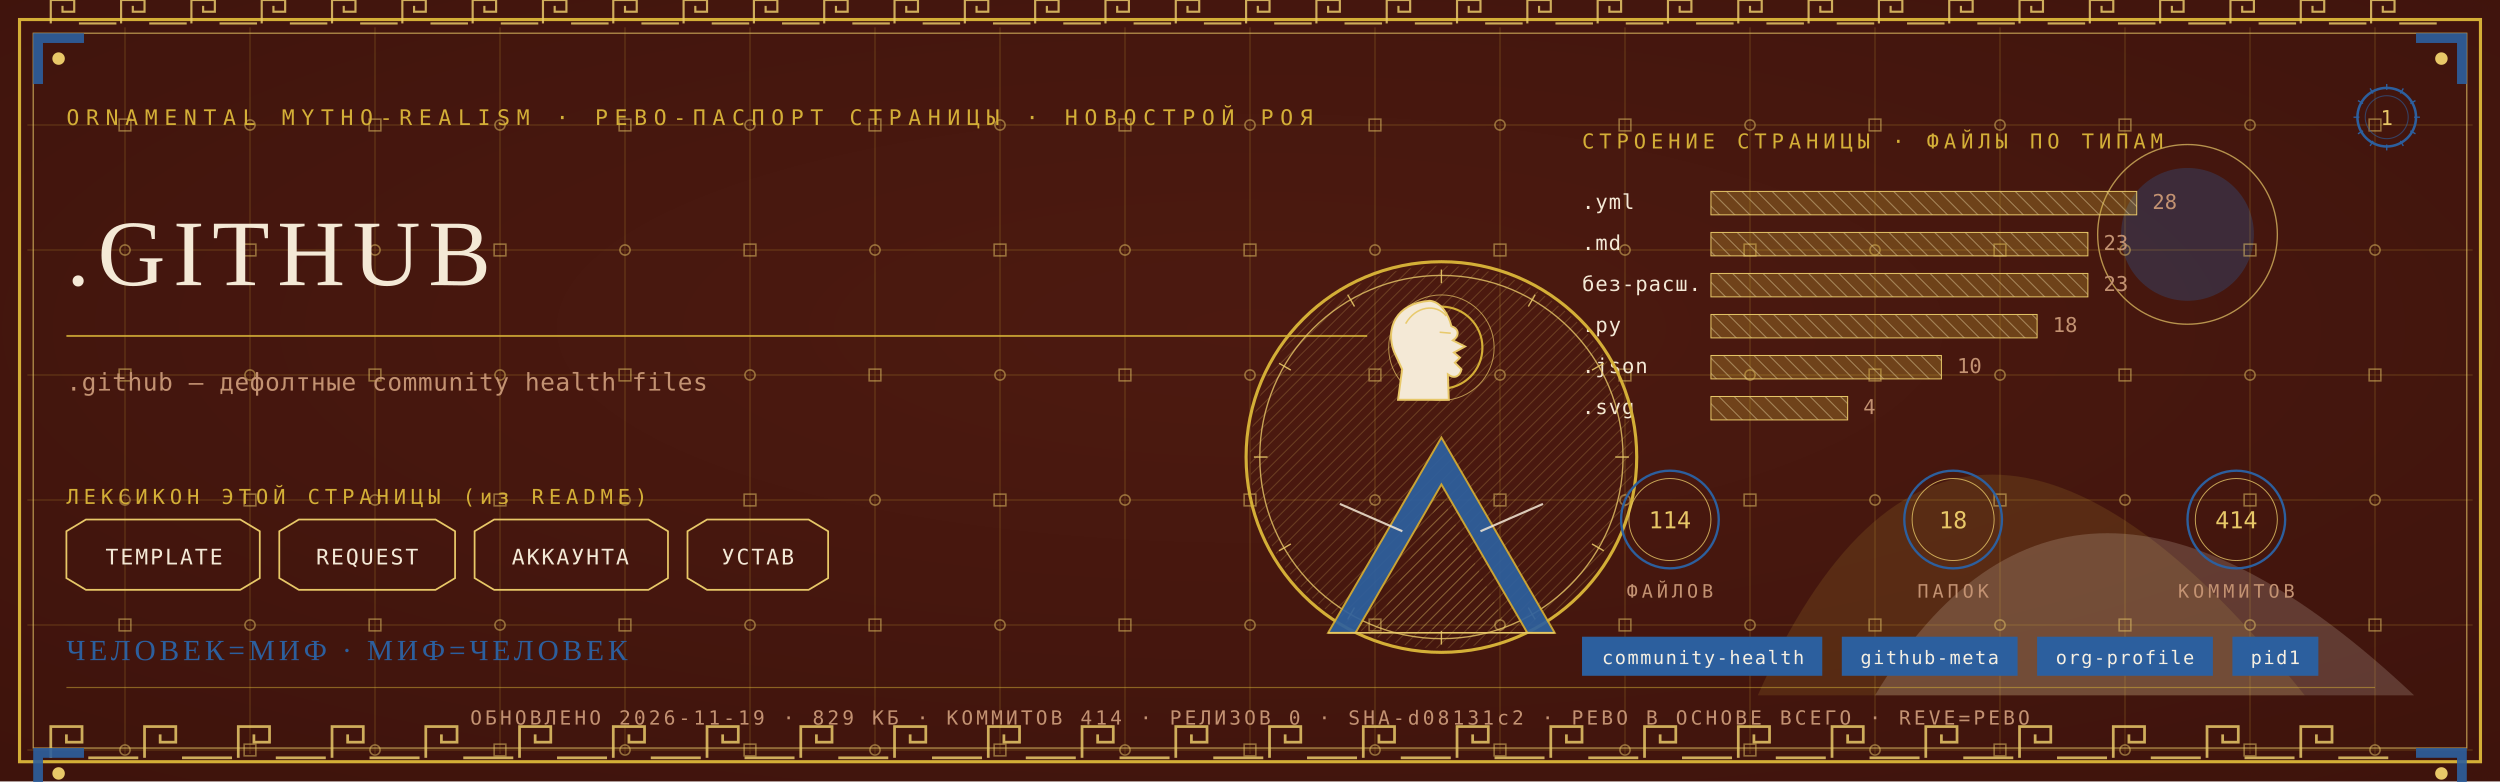
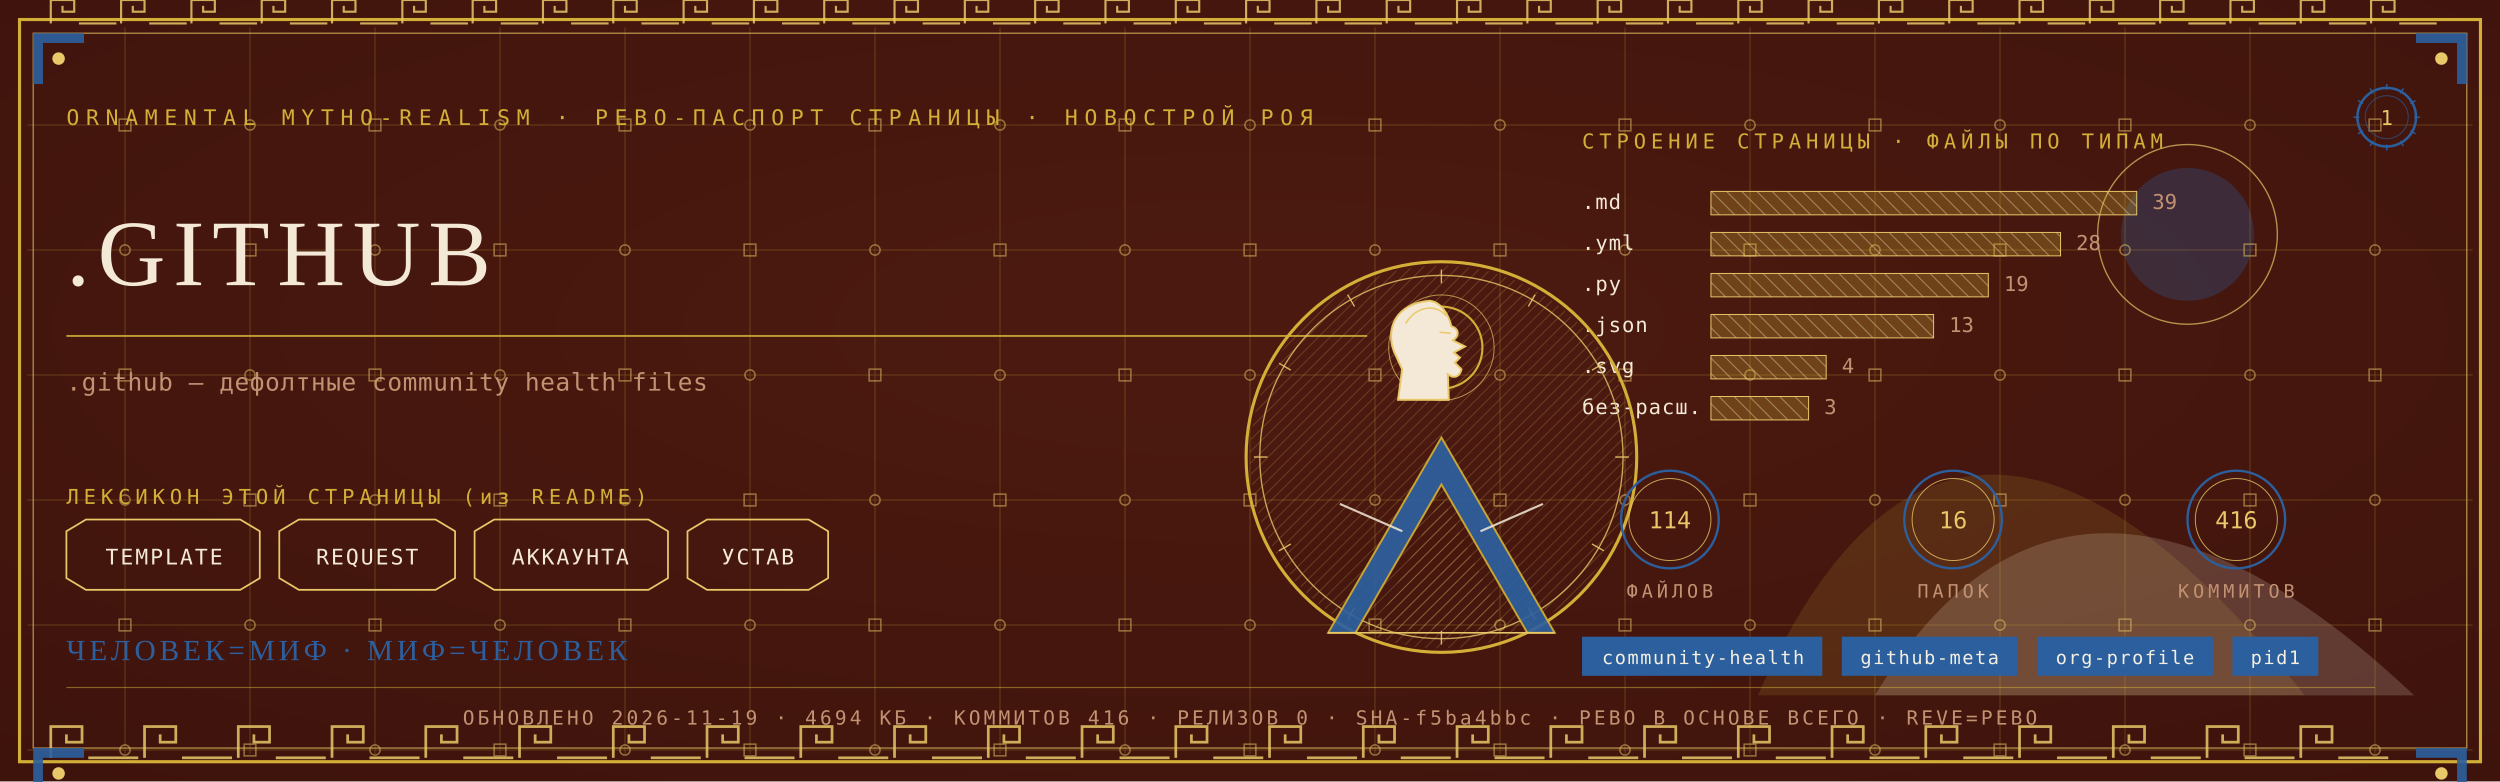
<svg xmlns="http://www.w3.org/2000/svg" viewBox="0 0 1280 400" width="1280" height="400">
  <defs>
    <radialGradient id="rp1" cx="0.5" cy="0.42" r="1.1">
      <stop offset="0" stop-color="#4E1A10" />
      <stop offset="1" stop-color="#38100A" />
    </radialGradient>
    <pattern id="hatchm" width="4.2" height="4.2" patternUnits="userSpaceOnUse" patternTransform="rotate(45)">
      <rect width="4.2" height="4.2" fill="none" />
      <line x1="0" y1="0" x2="0" y2="4.2" stroke="#E8C868" stroke-width="0.5" />
    </pattern>
    <pattern id="hatchv" width="5.5" height="5.5" patternUnits="userSpaceOnUse" patternTransform="rotate(-45)">
      <rect width="5.5" height="5.5" fill="none" />
      <line x1="0" y1="0" x2="0" y2="5.5" stroke="#F4E9D6" stroke-width="0.5" />
    </pattern>
  </defs>
  <rect width="1280" height="400" fill="#38100A" />
  <rect width="1280" height="400" fill="url(#rp1)" opacity="0.94" />
  <path d="M 900 356 Q 1000 130 1180 356 Z" fill="#D4AF37" opacity="0.14" />
  <path d="M 960 356 Q 1060 190 1236 356 Z" fill="#F4E9D6" opacity="0.18" />
  <circle cx="1120" cy="120" r="34" fill="#2C5F9E" opacity="0.30" />
  <circle cx="1120" cy="120" r="46" fill="none" stroke="#E8C868" stroke-width="0.7" opacity="0.7" />
  <g stroke="#D4AF37" stroke-width="0.45" opacity="0.30">
    <line x1="64" y1="14" x2="64" y2="386" />
    <line x1="128" y1="14" x2="128" y2="386" />
    <line x1="192" y1="14" x2="192" y2="386" />
    <line x1="256" y1="14" x2="256" y2="386" />
    <line x1="320" y1="14" x2="320" y2="386" />
    <line x1="384" y1="14" x2="384" y2="386" />
    <line x1="448" y1="14" x2="448" y2="386" />
    <line x1="512" y1="14" x2="512" y2="386" />
    <line x1="576" y1="14" x2="576" y2="386" />
    <line x1="640" y1="14" x2="640" y2="386" />
    <line x1="704" y1="14" x2="704" y2="386" />
    <line x1="768" y1="14" x2="768" y2="386" />
    <line x1="832" y1="14" x2="832" y2="386" />
    <line x1="896" y1="14" x2="896" y2="386" />
    <line x1="960" y1="14" x2="960" y2="386" />
    <line x1="1024" y1="14" x2="1024" y2="386" />
    <line x1="1088" y1="14" x2="1088" y2="386" />
    <line x1="1152" y1="14" x2="1152" y2="386" />
    <line x1="1216" y1="14" x2="1216" y2="386" />
    <line x1="14" y1="64" x2="1266" y2="64" />
    <line x1="14" y1="128" x2="1266" y2="128" />
    <line x1="14" y1="192" x2="1266" y2="192" />
    <line x1="14" y1="256" x2="1266" y2="256" />
    <line x1="14" y1="320" x2="1266" y2="320" />
    <line x1="14" y1="384" x2="1266" y2="384" />
  </g>
  <g fill="none" stroke="#E8C868" stroke-width="0.8" opacity="0.5">
    <rect x="61" y="61" width="6" height="6" />
    <circle cx="64" cy="128" r="2.6" />
    <rect x="61" y="189" width="6" height="6" />
    <circle cx="64" cy="256" r="2.6" />
    <rect x="61" y="317" width="6" height="6" />
    <circle cx="64" cy="384" r="2.6" />
    <circle cx="128" cy="64" r="2.6" />
    <rect x="125" y="125" width="6" height="6" />
    <circle cx="128" cy="192" r="2.6" />
    <rect x="125" y="253" width="6" height="6" />
    <circle cx="128" cy="320" r="2.6" />
    <rect x="125" y="381" width="6" height="6" />
    <rect x="189" y="61" width="6" height="6" />
    <circle cx="192" cy="128" r="2.6" />
    <rect x="189" y="189" width="6" height="6" />
    <circle cx="192" cy="256" r="2.6" />
    <rect x="189" y="317" width="6" height="6" />
    <circle cx="192" cy="384" r="2.6" />
    <circle cx="256" cy="64" r="2.6" />
    <rect x="253" y="125" width="6" height="6" />
    <circle cx="256" cy="192" r="2.6" />
    <rect x="253" y="253" width="6" height="6" />
    <circle cx="256" cy="320" r="2.6" />
    <rect x="253" y="381" width="6" height="6" />
    <rect x="317" y="61" width="6" height="6" />
    <circle cx="320" cy="128" r="2.6" />
    <rect x="317" y="189" width="6" height="6" />
    <circle cx="320" cy="256" r="2.6" />
    <rect x="317" y="317" width="6" height="6" />
    <circle cx="320" cy="384" r="2.6" />
    <circle cx="384" cy="64" r="2.6" />
    <rect x="381" y="125" width="6" height="6" />
    <circle cx="384" cy="192" r="2.6" />
    <rect x="381" y="253" width="6" height="6" />
    <circle cx="384" cy="320" r="2.6" />
    <rect x="381" y="381" width="6" height="6" />
    <rect x="445" y="61" width="6" height="6" />
    <circle cx="448" cy="128" r="2.6" />
    <rect x="445" y="189" width="6" height="6" />
    <circle cx="448" cy="256" r="2.6" />
    <rect x="445" y="317" width="6" height="6" />
    <circle cx="448" cy="384" r="2.6" />
    <circle cx="512" cy="64" r="2.6" />
    <rect x="509" y="125" width="6" height="6" />
    <circle cx="512" cy="192" r="2.6" />
    <rect x="509" y="253" width="6" height="6" />
    <circle cx="512" cy="320" r="2.6" />
    <rect x="509" y="381" width="6" height="6" />
    <rect x="573" y="61" width="6" height="6" />
    <circle cx="576" cy="128" r="2.6" />
    <rect x="573" y="189" width="6" height="6" />
    <circle cx="576" cy="256" r="2.6" />
    <rect x="573" y="317" width="6" height="6" />
    <circle cx="576" cy="384" r="2.6" />
    <circle cx="640" cy="64" r="2.6" />
    <rect x="637" y="125" width="6" height="6" />
    <circle cx="640" cy="192" r="2.6" />
    <rect x="637" y="253" width="6" height="6" />
    <circle cx="640" cy="320" r="2.6" />
    <rect x="637" y="381" width="6" height="6" />
    <rect x="701" y="61" width="6" height="6" />
    <circle cx="704" cy="128" r="2.6" />
    <rect x="701" y="189" width="6" height="6" />
    <circle cx="704" cy="256" r="2.6" />
    <rect x="701" y="317" width="6" height="6" />
    <circle cx="704" cy="384" r="2.6" />
    <circle cx="768" cy="64" r="2.6" />
    <rect x="765" y="125" width="6" height="6" />
    <circle cx="768" cy="192" r="2.6" />
    <rect x="765" y="253" width="6" height="6" />
    <circle cx="768" cy="320" r="2.6" />
    <rect x="765" y="381" width="6" height="6" />
    <rect x="829" y="61" width="6" height="6" />
    <circle cx="832" cy="128" r="2.6" />
    <rect x="829" y="189" width="6" height="6" />
    <circle cx="832" cy="256" r="2.6" />
    <rect x="829" y="317" width="6" height="6" />
    <circle cx="832" cy="384" r="2.6" />
    <circle cx="896" cy="64" r="2.6" />
    <rect x="893" y="125" width="6" height="6" />
    <circle cx="896" cy="192" r="2.6" />
    <rect x="893" y="253" width="6" height="6" />
    <circle cx="896" cy="320" r="2.6" />
    <rect x="893" y="381" width="6" height="6" />
    <rect x="957" y="61" width="6" height="6" />
    <circle cx="960" cy="128" r="2.6" />
    <rect x="957" y="189" width="6" height="6" />
    <circle cx="960" cy="256" r="2.6" />
    <rect x="957" y="317" width="6" height="6" />
    <circle cx="960" cy="384" r="2.6" />
    <circle cx="1024" cy="64" r="2.6" />
    <rect x="1021" y="125" width="6" height="6" />
    <circle cx="1024" cy="192" r="2.6" />
    <rect x="1021" y="253" width="6" height="6" />
    <circle cx="1024" cy="320" r="2.6" />
    <rect x="1021" y="381" width="6" height="6" />
    <rect x="1085" y="61" width="6" height="6" />
    <circle cx="1088" cy="128" r="2.6" />
    <rect x="1085" y="189" width="6" height="6" />
    <circle cx="1088" cy="256" r="2.6" />
    <rect x="1085" y="317" width="6" height="6" />
    <circle cx="1088" cy="384" r="2.6" />
    <circle cx="1152" cy="64" r="2.6" />
    <rect x="1149" y="125" width="6" height="6" />
    <circle cx="1152" cy="192" r="2.6" />
    <rect x="1149" y="253" width="6" height="6" />
    <circle cx="1152" cy="320" r="2.6" />
    <rect x="1149" y="381" width="6" height="6" />
    <rect x="1213" y="61" width="6" height="6" />
    <circle cx="1216" cy="128" r="2.6" />
    <rect x="1213" y="189" width="6" height="6" />
    <circle cx="1216" cy="256" r="2.6" />
    <rect x="1213" y="317" width="6" height="6" />
    <circle cx="1216" cy="384" r="2.6" />
  </g>
  <rect x="10" y="10" width="1260" height="380" fill="none" stroke="#D4AF37" stroke-width="1.6" />
  <rect x="17" y="17" width="1246" height="366" fill="none" stroke="#E8C868" stroke-width="0.6" opacity="0.75" />
  <g fill="none" stroke="#E8C868" stroke-width="1.4" opacity="0.85">
    <path d="M 26 388 L 26 372 L 42 372 L 42 380.0 L 34.0 380.0 L 34.0 376.0" />
    <line x1="45.2" y1="388" x2="70.8" y2="388" />
    <path d="M 74 388 L 74 372 L 90 372 L 90 380.0 L 82.0 380.0 L 82.0 376.0" />
    <line x1="93.2" y1="388" x2="118.8" y2="388" />
    <path d="M 122 388 L 122 372 L 138 372 L 138 380.0 L 130.0 380.0 L 130.0 376.0" />
    <line x1="141.2" y1="388" x2="166.8" y2="388" />
    <path d="M 170 388 L 170 372 L 186 372 L 186 380.0 L 178.0 380.0 L 178.0 376.0" />
    <line x1="189.2" y1="388" x2="214.8" y2="388" />
    <path d="M 218 388 L 218 372 L 234 372 L 234 380.0 L 226.0 380.0 L 226.0 376.0" />
    <line x1="237.2" y1="388" x2="262.8" y2="388" />
    <path d="M 266 388 L 266 372 L 282 372 L 282 380.0 L 274.0 380.0 L 274.0 376.0" />
    <line x1="285.2" y1="388" x2="310.8" y2="388" />
    <path d="M 314 388 L 314 372 L 330 372 L 330 380.0 L 322.0 380.0 L 322.0 376.0" />
    <line x1="333.2" y1="388" x2="358.8" y2="388" />
    <path d="M 362 388 L 362 372 L 378 372 L 378 380.0 L 370.0 380.0 L 370.0 376.0" />
    <line x1="381.2" y1="388" x2="406.8" y2="388" />
    <path d="M 410 388 L 410 372 L 426 372 L 426 380.0 L 418.0 380.0 L 418.0 376.0" />
    <line x1="429.2" y1="388" x2="454.8" y2="388" />
    <path d="M 458 388 L 458 372 L 474 372 L 474 380.0 L 466.0 380.0 L 466.0 376.0" />
    <line x1="477.2" y1="388" x2="502.8" y2="388" />
    <path d="M 506 388 L 506 372 L 522 372 L 522 380.0 L 514.0 380.0 L 514.0 376.0" />
    <line x1="525.2" y1="388" x2="550.8" y2="388" />
    <path d="M 554 388 L 554 372 L 570 372 L 570 380.0 L 562.0 380.0 L 562.0 376.0" />
    <line x1="573.2" y1="388" x2="598.8" y2="388" />
    <path d="M 602 388 L 602 372 L 618 372 L 618 380.0 L 610.0 380.0 L 610.0 376.0" />
    <line x1="621.2" y1="388" x2="646.8" y2="388" />
    <path d="M 650 388 L 650 372 L 666 372 L 666 380.0 L 658.0 380.0 L 658.0 376.0" />
    <line x1="669.2" y1="388" x2="694.8" y2="388" />
    <path d="M 698 388 L 698 372 L 714 372 L 714 380.0 L 706.0 380.0 L 706.0 376.0" />
    <line x1="717.2" y1="388" x2="742.8" y2="388" />
    <path d="M 746 388 L 746 372 L 762 372 L 762 380.0 L 754.0 380.0 L 754.0 376.0" />
    <line x1="765.2" y1="388" x2="790.8" y2="388" />
    <path d="M 794 388 L 794 372 L 810 372 L 810 380.0 L 802.0 380.0 L 802.0 376.0" />
    <line x1="813.2" y1="388" x2="838.8" y2="388" />
    <path d="M 842 388 L 842 372 L 858 372 L 858 380.0 L 850.0 380.0 L 850.0 376.0" />
    <line x1="861.2" y1="388" x2="886.8" y2="388" />
    <path d="M 890 388 L 890 372 L 906 372 L 906 380.0 L 898.0 380.0 L 898.0 376.0" />
    <line x1="909.2" y1="388" x2="934.8" y2="388" />
    <path d="M 938 388 L 938 372 L 954 372 L 954 380.0 L 946.0 380.0 L 946.0 376.0" />
    <line x1="957.2" y1="388" x2="982.8" y2="388" />
    <path d="M 986 388 L 986 372 L 1002 372 L 1002 380.0 L 994.0 380.0 L 994.0 376.0" />
    <line x1="1005.2" y1="388" x2="1030.8" y2="388" />
    <path d="M 1034 388 L 1034 372 L 1050 372 L 1050 380.0 L 1042.0 380.0 L 1042.0 376.0" />
    <line x1="1053.2" y1="388" x2="1078.8" y2="388" />
    <path d="M 1082 388 L 1082 372 L 1098 372 L 1098 380.0 L 1090.0 380.0 L 1090.0 376.0" />
    <line x1="1101.2" y1="388" x2="1126.8" y2="388" />
    <path d="M 1130 388 L 1130 372 L 1146 372 L 1146 380.0 L 1138.0 380.0 L 1138.0 376.0" />
    <line x1="1149.2" y1="388" x2="1174.8" y2="388" />
    <path d="M 1178 388 L 1178 372 L 1194 372 L 1194 380.0 L 1186.0 380.0 L 1186.0 376.0" />
    <line x1="1197.2" y1="388" x2="1222.8" y2="388" />
  </g>
  <g fill="none" stroke="#E8C868" stroke-width="1.1" opacity="0.85">
    <path d="M 26 12 L 26 0 L 38 0 L 38 6.0 L 32.0 6.0 L 32.0 3.0" />
    <line x1="40.4" y1="12" x2="59.6" y2="12" />
    <path d="M 62 12 L 62 0 L 74 0 L 74 6.0 L 68.0 6.0 L 68.0 3.0" />
    <line x1="76.4" y1="12" x2="95.6" y2="12" />
    <path d="M 98 12 L 98 0 L 110 0 L 110 6.0 L 104.0 6.0 L 104.0 3.0" />
    <line x1="112.4" y1="12" x2="131.6" y2="12" />
    <path d="M 134 12 L 134 0 L 146 0 L 146 6.0 L 140.0 6.0 L 140.0 3.0" />
    <line x1="148.4" y1="12" x2="167.6" y2="12" />
    <path d="M 170 12 L 170 0 L 182 0 L 182 6.0 L 176.0 6.0 L 176.0 3.0" />
    <line x1="184.4" y1="12" x2="203.6" y2="12" />
    <path d="M 206 12 L 206 0 L 218 0 L 218 6.0 L 212.0 6.0 L 212.0 3.0" />
    <line x1="220.4" y1="12" x2="239.6" y2="12" />
    <path d="M 242 12 L 242 0 L 254 0 L 254 6.0 L 248.0 6.0 L 248.0 3.0" />
    <line x1="256.4" y1="12" x2="275.6" y2="12" />
    <path d="M 278 12 L 278 0 L 290 0 L 290 6.0 L 284.0 6.0 L 284.0 3.0" />
    <line x1="292.4" y1="12" x2="311.6" y2="12" />
    <path d="M 314 12 L 314 0 L 326 0 L 326 6.0 L 320.0 6.0 L 320.0 3.0" />
    <line x1="328.4" y1="12" x2="347.6" y2="12" />
    <path d="M 350 12 L 350 0 L 362 0 L 362 6.0 L 356.0 6.0 L 356.0 3.0" />
    <line x1="364.4" y1="12" x2="383.6" y2="12" />
    <path d="M 386 12 L 386 0 L 398 0 L 398 6.0 L 392.0 6.0 L 392.0 3.0" />
    <line x1="400.4" y1="12" x2="419.6" y2="12" />
    <path d="M 422 12 L 422 0 L 434 0 L 434 6.0 L 428.0 6.0 L 428.0 3.0" />
    <line x1="436.4" y1="12" x2="455.6" y2="12" />
    <path d="M 458 12 L 458 0 L 470 0 L 470 6.0 L 464.0 6.0 L 464.0 3.0" />
    <line x1="472.4" y1="12" x2="491.6" y2="12" />
    <path d="M 494 12 L 494 0 L 506 0 L 506 6.0 L 500.0 6.0 L 500.0 3.0" />
    <line x1="508.4" y1="12" x2="527.6" y2="12" />
    <path d="M 530 12 L 530 0 L 542 0 L 542 6.0 L 536.0 6.0 L 536.0 3.0" />
    <line x1="544.4" y1="12" x2="563.6" y2="12" />
    <path d="M 566 12 L 566 0 L 578 0 L 578 6.0 L 572.0 6.0 L 572.0 3.0" />
    <line x1="580.4" y1="12" x2="599.6" y2="12" />
    <path d="M 602 12 L 602 0 L 614 0 L 614 6.0 L 608.0 6.0 L 608.0 3.0" />
    <line x1="616.4" y1="12" x2="635.6" y2="12" />
    <path d="M 638 12 L 638 0 L 650 0 L 650 6.0 L 644.0 6.0 L 644.0 3.0" />
    <line x1="652.4" y1="12" x2="671.6" y2="12" />
    <path d="M 674 12 L 674 0 L 686 0 L 686 6.0 L 680.0 6.0 L 680.0 3.0" />
    <line x1="688.4" y1="12" x2="707.6" y2="12" />
    <path d="M 710 12 L 710 0 L 722 0 L 722 6.0 L 716.0 6.0 L 716.0 3.0" />
    <line x1="724.4" y1="12" x2="743.6" y2="12" />
    <path d="M 746 12 L 746 0 L 758 0 L 758 6.0 L 752.0 6.0 L 752.0 3.0" />
    <line x1="760.4" y1="12" x2="779.6" y2="12" />
    <path d="M 782 12 L 782 0 L 794 0 L 794 6.0 L 788.0 6.0 L 788.0 3.0" />
    <line x1="796.4" y1="12" x2="815.6" y2="12" />
    <path d="M 818 12 L 818 0 L 830 0 L 830 6.0 L 824.0 6.0 L 824.0 3.0" />
    <line x1="832.4" y1="12" x2="851.6" y2="12" />
    <path d="M 854 12 L 854 0 L 866 0 L 866 6.0 L 860.0 6.0 L 860.0 3.0" />
    <line x1="868.4" y1="12" x2="887.6" y2="12" />
    <path d="M 890 12 L 890 0 L 902 0 L 902 6.0 L 896.0 6.0 L 896.0 3.0" />
    <line x1="904.4" y1="12" x2="923.6" y2="12" />
    <path d="M 926 12 L 926 0 L 938 0 L 938 6.0 L 932.0 6.0 L 932.0 3.0" />
    <line x1="940.4" y1="12" x2="959.6" y2="12" />
    <path d="M 962 12 L 962 0 L 974 0 L 974 6.0 L 968.0 6.0 L 968.0 3.0" />
    <line x1="976.4" y1="12" x2="995.6" y2="12" />
    <path d="M 998 12 L 998 0 L 1010 0 L 1010 6.0 L 1004.0 6.0 L 1004.0 3.0" />
    <line x1="1012.4" y1="12" x2="1031.6" y2="12" />
    <path d="M 1034 12 L 1034 0 L 1046 0 L 1046 6.0 L 1040.0 6.0 L 1040.0 3.0" />
    <line x1="1048.4" y1="12" x2="1067.6" y2="12" />
    <path d="M 1070 12 L 1070 0 L 1082 0 L 1082 6.0 L 1076.0 6.0 L 1076.0 3.0" />
    <line x1="1084.4" y1="12" x2="1103.6" y2="12" />
    <path d="M 1106 12 L 1106 0 L 1118 0 L 1118 6.0 L 1112.0 6.0 L 1112.0 3.0" />
    <line x1="1120.4" y1="12" x2="1139.6" y2="12" />
    <path d="M 1142 12 L 1142 0 L 1154 0 L 1154 6.0 L 1148.0 6.0 L 1148.0 3.0" />
    <line x1="1156.4" y1="12" x2="1175.6" y2="12" />
    <path d="M 1178 12 L 1178 0 L 1190 0 L 1190 6.0 L 1184.0 6.0 L 1184.0 3.0" />
    <line x1="1192.4" y1="12" x2="1211.6" y2="12" />
    <path d="M 1214 12 L 1214 0 L 1226 0 L 1226 6.0 L 1220.0 6.0 L 1220.0 3.0" />
    <line x1="1228.4" y1="12" x2="1247.6" y2="12" />
  </g>
  <g transform="translate(17,17) scale(1,1)">
    <path d="M 0 0 L 26 0 L 26 5 L 5 5 L 5 26 L 0 26 Z" fill="#2C5F9E" opacity="0.9" />
    <circle cx="13" cy="13" r="3.2" fill="#E8C868" />
  </g>
  <g transform="translate(1263,17) scale(-1,1)">
    <path d="M 0 0 L 26 0 L 26 5 L 5 5 L 5 26 L 0 26 Z" fill="#2C5F9E" opacity="0.9" />
    <circle cx="13" cy="13" r="3.2" fill="#E8C868" />
  </g>
  <g transform="translate(17,383) scale(1,1)">
    <path d="M 0 0 L 26 0 L 26 5 L 5 5 L 5 26 L 0 26 Z" fill="#2C5F9E" opacity="0.9" />
    <circle cx="13" cy="13" r="3.2" fill="#E8C868" />
  </g>
  <g transform="translate(1263,383) scale(-1,1)">
    <path d="M 0 0 L 26 0 L 26 5 L 5 5 L 5 26 L 0 26 Z" fill="#2C5F9E" opacity="0.9" />
    <circle cx="13" cy="13" r="3.2" fill="#E8C868" />
  </g>
  <text x="34" y="64" font-family="'Cascadia Mono', ui-monospace, Consolas, monospace" font-size="11" fill="#D4AF37" letter-spacing="3.4">ORNAMENTAL MYTHO-REALISM · РЕВО-ПАСПОРТ СТРАНИЦЫ · НОВОСТРОЙ РОЯ</text>
  <g transform="translate(1222,60)">
    <circle r="15" fill="none" stroke="#2C5F9E" stroke-width="1.3" />
    <circle r="11" fill="none" stroke="#2C5F9E" stroke-width="0.55" opacity="0.6" />
    <text y="4" text-anchor="middle" font-family="'Cascadia Mono', ui-monospace, Consolas, monospace" font-size="10.5" fill="#E8C868">1</text>
    <g stroke="#2C5F9E" stroke-width="0.7">
      <line x1="0" y1="-17" x2="0" y2="-14" transform="rotate(0)" />
      <line x1="0" y1="-17" x2="0" y2="-14" transform="rotate(30)" />
      <line x1="0" y1="-17" x2="0" y2="-14" transform="rotate(60)" />
      <line x1="0" y1="-17" x2="0" y2="-14" transform="rotate(90)" />
      <line x1="0" y1="-17" x2="0" y2="-14" transform="rotate(120)" />
      <line x1="0" y1="-17" x2="0" y2="-14" transform="rotate(150)" />
      <line x1="0" y1="-17" x2="0" y2="-14" transform="rotate(180)" />
      <line x1="0" y1="-17" x2="0" y2="-14" transform="rotate(210)" />
      <line x1="0" y1="-17" x2="0" y2="-14" transform="rotate(240)" />
      <line x1="0" y1="-17" x2="0" y2="-14" transform="rotate(270)" />
      <line x1="0" y1="-17" x2="0" y2="-14" transform="rotate(300)" />
      <line x1="0" y1="-17" x2="0" y2="-14" transform="rotate(330)" />
    </g>
  </g>
  <text x="34" y="146" font-family="Georgia, 'Times New Roman', serif" font-size="48.0" fill="#F4E9D6" letter-spacing="4">.GITHUB</text>
  <line x1="34" y1="172" x2="700" y2="172" stroke="#D4AF37" stroke-width="1" opacity="0.85" />
  <text x="34" y="200" font-family="'Cascadia Mono', ui-monospace, Consolas, monospace" font-size="12.5" fill="#C39272" letter-spacing="0.3">.github — дефолтные community health files</text>
  <text x="34" y="258" font-family="'Cascadia Mono', ui-monospace, Consolas, monospace" font-size="10.5" fill="#D4AF37" letter-spacing="2.5">ЛЕКСИКОН ЭТОЙ СТРАНИЦЫ (из README)</text>
  <path d="M 34 272 L 44 266 L 123 266 L 133 272 L 133 296 L 123 302 L 44 302 L 34 296 Z" fill="none" stroke="#E8C868" stroke-width="0.9" />
  <text x="84" y="289" text-anchor="middle" font-family="'Cascadia Mono', ui-monospace, Consolas, monospace" font-size="11" fill="#F4E9D6" letter-spacing="1">TEMPLATE</text>
  <path d="M 143 272 L 153 266 L 223 266 L 233 272 L 233 296 L 223 302 L 153 302 L 143 296 Z" fill="none" stroke="#E8C868" stroke-width="0.9" />
  <text x="188" y="289" text-anchor="middle" font-family="'Cascadia Mono', ui-monospace, Consolas, monospace" font-size="11" fill="#F4E9D6" letter-spacing="1">REQUEST</text>
  <path d="M 243 272 L 253 266 L 332 266 L 342 272 L 342 296 L 332 302 L 253 302 L 243 296 Z" fill="none" stroke="#E8C868" stroke-width="0.9" />
  <text x="292" y="289" text-anchor="middle" font-family="'Cascadia Mono', ui-monospace, Consolas, monospace" font-size="11" fill="#F4E9D6" letter-spacing="1">АККАУНТА</text>
  <path d="M 352 272 L 362 266 L 414 266 L 424 272 L 424 296 L 414 302 L 362 302 L 352 296 Z" fill="none" stroke="#E8C868" stroke-width="0.9" />
  <text x="388" y="289" text-anchor="middle" font-family="'Cascadia Mono', ui-monospace, Consolas, monospace" font-size="11" fill="#F4E9D6" letter-spacing="1">УСТАВ</text>
  <text x="810" y="76" font-family="'Cascadia Mono', ui-monospace, Consolas, monospace" font-size="10.5" fill="#D4AF37" letter-spacing="2.5">СТРОЕНИЕ СТРАНИЦЫ · ФАЙЛЫ ПО ТИПАМ</text>
-   <text x="810" y="107" font-family="'Cascadia Mono', ui-monospace, Consolas, monospace" font-size="10.5" fill="#F4E9D6" letter-spacing="0.5">.yml</text>
+   <text x="810" y="107" font-family="'Cascadia Mono', ui-monospace, Consolas, monospace" font-size="10.5" fill="#F4E9D6" letter-spacing="0.5">.md</text>
  <rect x="876" y="98" width="218" height="12" fill="url(#hatchv)" opacity="0.9" />
  <rect x="876" y="98" width="218" height="12" fill="#D4AF37" opacity="0.28" />
  <rect x="876" y="98" width="218" height="12" fill="none" stroke="#E8C868" stroke-width="0.5" />
-   <text x="1102" y="107" font-family="'Cascadia Mono', ui-monospace, Consolas, monospace" font-size="10.5" fill="#C39272">28</text>
-   <text x="810" y="128" font-family="'Cascadia Mono', ui-monospace, Consolas, monospace" font-size="10.5" fill="#F4E9D6" letter-spacing="0.5">.md</text>
-   <rect x="876" y="119" width="193" height="12" fill="url(#hatchv)" opacity="0.9" />
-   <rect x="876" y="119" width="193" height="12" fill="#D4AF37" opacity="0.28" />
-   <rect x="876" y="119" width="193" height="12" fill="none" stroke="#E8C868" stroke-width="0.5" />
-   <text x="1077" y="128" font-family="'Cascadia Mono', ui-monospace, Consolas, monospace" font-size="10.5" fill="#C39272">23</text>
-   <text x="810" y="149" font-family="'Cascadia Mono', ui-monospace, Consolas, monospace" font-size="10.5" fill="#F4E9D6" letter-spacing="0.5">без-расш.</text>
-   <rect x="876" y="140" width="193" height="12" fill="url(#hatchv)" opacity="0.9" />
-   <rect x="876" y="140" width="193" height="12" fill="#D4AF37" opacity="0.28" />
-   <rect x="876" y="140" width="193" height="12" fill="none" stroke="#E8C868" stroke-width="0.5" />
-   <text x="1077" y="149" font-family="'Cascadia Mono', ui-monospace, Consolas, monospace" font-size="10.5" fill="#C39272">23</text>
-   <text x="810" y="170" font-family="'Cascadia Mono', ui-monospace, Consolas, monospace" font-size="10.5" fill="#F4E9D6" letter-spacing="0.5">.py</text>
-   <rect x="876" y="161" width="167" height="12" fill="url(#hatchv)" opacity="0.9" />
-   <rect x="876" y="161" width="167" height="12" fill="#D4AF37" opacity="0.28" />
-   <rect x="876" y="161" width="167" height="12" fill="none" stroke="#E8C868" stroke-width="0.5" />
-   <text x="1051" y="170" font-family="'Cascadia Mono', ui-monospace, Consolas, monospace" font-size="10.5" fill="#C39272">18</text>
-   <text x="810" y="191" font-family="'Cascadia Mono', ui-monospace, Consolas, monospace" font-size="10.5" fill="#F4E9D6" letter-spacing="0.5">.json</text>
-   <rect x="876" y="182" width="118" height="12" fill="url(#hatchv)" opacity="0.9" />
-   <rect x="876" y="182" width="118" height="12" fill="#D4AF37" opacity="0.28" />
-   <rect x="876" y="182" width="118" height="12" fill="none" stroke="#E8C868" stroke-width="0.5" />
-   <text x="1002" y="191" font-family="'Cascadia Mono', ui-monospace, Consolas, monospace" font-size="10.5" fill="#C39272">10</text>
-   <text x="810" y="212" font-family="'Cascadia Mono', ui-monospace, Consolas, monospace" font-size="10.5" fill="#F4E9D6" letter-spacing="0.5">.svg</text>
-   <rect x="876" y="203" width="70" height="12" fill="url(#hatchv)" opacity="0.9" />
-   <rect x="876" y="203" width="70" height="12" fill="#D4AF37" opacity="0.28" />
-   <rect x="876" y="203" width="70" height="12" fill="none" stroke="#E8C868" stroke-width="0.5" />
-   <text x="954" y="212" font-family="'Cascadia Mono', ui-monospace, Consolas, monospace" font-size="10.5" fill="#C39272">4</text>
+   <text x="1102" y="107" font-family="'Cascadia Mono', ui-monospace, Consolas, monospace" font-size="10.5" fill="#C39272">39</text>
+   <text x="810" y="128" font-family="'Cascadia Mono', ui-monospace, Consolas, monospace" font-size="10.5" fill="#F4E9D6" letter-spacing="0.5">.yml</text>
+   <rect x="876" y="119" width="179" height="12" fill="url(#hatchv)" opacity="0.9" />
+   <rect x="876" y="119" width="179" height="12" fill="#D4AF37" opacity="0.28" />
+   <rect x="876" y="119" width="179" height="12" fill="none" stroke="#E8C868" stroke-width="0.5" />
+   <text x="1063" y="128" font-family="'Cascadia Mono', ui-monospace, Consolas, monospace" font-size="10.5" fill="#C39272">28</text>
+   <text x="810" y="149" font-family="'Cascadia Mono', ui-monospace, Consolas, monospace" font-size="10.5" fill="#F4E9D6" letter-spacing="0.5">.py</text>
+   <rect x="876" y="140" width="142" height="12" fill="url(#hatchv)" opacity="0.9" />
+   <rect x="876" y="140" width="142" height="12" fill="#D4AF37" opacity="0.28" />
+   <rect x="876" y="140" width="142" height="12" fill="none" stroke="#E8C868" stroke-width="0.5" />
+   <text x="1026" y="149" font-family="'Cascadia Mono', ui-monospace, Consolas, monospace" font-size="10.5" fill="#C39272">19</text>
+   <text x="810" y="170" font-family="'Cascadia Mono', ui-monospace, Consolas, monospace" font-size="10.5" fill="#F4E9D6" letter-spacing="0.5">.json</text>
+   <rect x="876" y="161" width="114" height="12" fill="url(#hatchv)" opacity="0.9" />
+   <rect x="876" y="161" width="114" height="12" fill="#D4AF37" opacity="0.28" />
+   <rect x="876" y="161" width="114" height="12" fill="none" stroke="#E8C868" stroke-width="0.5" />
+   <text x="998" y="170" font-family="'Cascadia Mono', ui-monospace, Consolas, monospace" font-size="10.5" fill="#C39272">13</text>
+   <text x="810" y="191" font-family="'Cascadia Mono', ui-monospace, Consolas, monospace" font-size="10.5" fill="#F4E9D6" letter-spacing="0.5">.svg</text>
+   <rect x="876" y="182" width="59" height="12" fill="url(#hatchv)" opacity="0.9" />
+   <rect x="876" y="182" width="59" height="12" fill="#D4AF37" opacity="0.28" />
+   <rect x="876" y="182" width="59" height="12" fill="none" stroke="#E8C868" stroke-width="0.5" />
+   <text x="943" y="191" font-family="'Cascadia Mono', ui-monospace, Consolas, monospace" font-size="10.5" fill="#C39272">4</text>
+   <text x="810" y="212" font-family="'Cascadia Mono', ui-monospace, Consolas, monospace" font-size="10.5" fill="#F4E9D6" letter-spacing="0.5">без-расш.</text>
+   <rect x="876" y="203" width="50" height="12" fill="url(#hatchv)" opacity="0.9" />
+   <rect x="876" y="203" width="50" height="12" fill="#D4AF37" opacity="0.28" />
+   <rect x="876" y="203" width="50" height="12" fill="none" stroke="#E8C868" stroke-width="0.5" />
+   <text x="934" y="212" font-family="'Cascadia Mono', ui-monospace, Consolas, monospace" font-size="10.5" fill="#C39272">3</text>
  <g transform="translate(738,234)">
    <circle r="100" fill="none" stroke="#D4AF37" stroke-width="1.6" />
    <circle r="93" fill="none" stroke="#E8C868" stroke-width="0.7" opacity="0.8" />
    <circle r="98" fill="url(#hatchm)" opacity="0.4" />
    <g stroke="#E8C868" stroke-width="0.7" opacity="0.9">
      <line x1="0" y1="-96" x2="0" y2="-89" transform="rotate(0)" />
      <line x1="0" y1="-96" x2="0" y2="-89" transform="rotate(30)" />
      <line x1="0" y1="-96" x2="0" y2="-89" transform="rotate(60)" />
      <line x1="0" y1="-96" x2="0" y2="-89" transform="rotate(90)" />
      <line x1="0" y1="-96" x2="0" y2="-89" transform="rotate(120)" />
      <line x1="0" y1="-96" x2="0" y2="-89" transform="rotate(150)" />
      <line x1="0" y1="-96" x2="0" y2="-89" transform="rotate(180)" />
      <line x1="0" y1="-96" x2="0" y2="-89" transform="rotate(210)" />
      <line x1="0" y1="-96" x2="0" y2="-89" transform="rotate(240)" />
      <line x1="0" y1="-96" x2="0" y2="-89" transform="rotate(270)" />
      <line x1="0" y1="-96" x2="0" y2="-89" transform="rotate(300)" />
      <line x1="0" y1="-96" x2="0" y2="-89" transform="rotate(330)" />
    </g>
    <circle cy="-56" r="21" fill="none" stroke="#D4AF37" stroke-width="1.1" />
    <circle cy="-56" r="27" fill="none" stroke="#E8C868" stroke-width="0.5" opacity="0.7" />
    <path d="M -6.0 -80.0 C -23.5 -78.7 -28.7 -65.7 -24.3 -54.0 L -20.1 -44.9 L -22.2 -29.3 L 3.8 -29.3 L 3.3 -42.3 C 6.9 -39.7 9.5 -41.5 10.3 -44.9 L 6.9 -48.3 L 9.5 -50.9 L 6.4 -53.5 L 12.1 -56.6 L 5.9 -59.7 C 9.5 -62.3 9.0 -65.7 5.1 -67.0 C 3.8 -72.7 -0.1 -79.5 -6.0 -80.0 Z" fill="#F4E9D6" stroke="#E8C868" stroke-width="1.0" />
    <g fill="none" stroke="#E8C868" stroke-width="0.8" opacity="0.95">
      <path d="M -18.3 -68.3 C -13.1 -77.4 -2.7 -78.7 2.5 -72.2" />
      <path d="M -0.9 -63.9 L 4.8 -63.4" />
    </g>
    <path d="M -58.0 90.0 L 0 -10.0 L 58.0 90.0 L 44.0 90.0 L 0 14.0 L -44.0 90.0 Z" fill="#2C5F9E" opacity="0.92" stroke="#D4AF37" stroke-width="1.0" />
    <path d="M -34.0 88.0 L 0 20.0 L 34.0 88.0" fill="url(#hatchm)" opacity="0.5" stroke="none" />
    <path d="M -58.0 90.0 L 58.0 90.0" fill="none" stroke="#E8C868" stroke-width="0.8" />
    <path d="M -52.0 24.0 L -20.0 38.0" fill="none" stroke="#F4E9D6" stroke-width="1.1" opacity="0.85" />
    <path d="M 52.0 24.0 L 20.0 38.0" fill="none" stroke="#F4E9D6" stroke-width="1.1" opacity="0.85" />
  </g>
  <g transform="translate(855,266)">
    <circle r="25" fill="none" stroke="#2C5F9E" stroke-width="1.2" />
    <circle r="21" fill="none" stroke="#E8C868" stroke-width="0.5" opacity="0.8" />
    <text y="4.5" text-anchor="middle" font-family="'Cascadia Mono', ui-monospace, Consolas, monospace" font-size="12" fill="#E8C868">114</text>
    <text y="40" text-anchor="middle" font-family="'Cascadia Mono', ui-monospace, Consolas, monospace" font-size="9.5" fill="#C39272" letter-spacing="2">ФАЙЛОВ</text>
  </g>
  <g transform="translate(1000,266)">
    <circle r="25" fill="none" stroke="#2C5F9E" stroke-width="1.2" />
    <circle r="21" fill="none" stroke="#E8C868" stroke-width="0.5" opacity="0.8" />
-     <text y="4.5" text-anchor="middle" font-family="'Cascadia Mono', ui-monospace, Consolas, monospace" font-size="12" fill="#E8C868">18</text>
+     <text y="4.5" text-anchor="middle" font-family="'Cascadia Mono', ui-monospace, Consolas, monospace" font-size="12" fill="#E8C868">16</text>
    <text y="40" text-anchor="middle" font-family="'Cascadia Mono', ui-monospace, Consolas, monospace" font-size="9.5" fill="#C39272" letter-spacing="2">ПАПОК</text>
  </g>
  <g transform="translate(1145,266)">
    <circle r="25" fill="none" stroke="#2C5F9E" stroke-width="1.2" />
    <circle r="21" fill="none" stroke="#E8C868" stroke-width="0.5" opacity="0.8" />
-     <text y="4.5" text-anchor="middle" font-family="'Cascadia Mono', ui-monospace, Consolas, monospace" font-size="12" fill="#E8C868">414</text>
+     <text y="4.5" text-anchor="middle" font-family="'Cascadia Mono', ui-monospace, Consolas, monospace" font-size="12" fill="#E8C868">416</text>
    <text y="40" text-anchor="middle" font-family="'Cascadia Mono', ui-monospace, Consolas, monospace" font-size="9.5" fill="#C39272" letter-spacing="2">КОММИТОВ</text>
  </g>
  <rect x="810" y="326" rx="0" width="123" height="20" fill="#2C5F9E" />
  <text x="872" y="340" text-anchor="middle" font-family="'Cascadia Mono', ui-monospace, Consolas, monospace" font-size="9.5" fill="#F5EFE2" letter-spacing="0.8">community-health</text>
  <rect x="943" y="326" rx="0" width="90" height="20" fill="#2C5F9E" />
  <text x="988" y="340" text-anchor="middle" font-family="'Cascadia Mono', ui-monospace, Consolas, monospace" font-size="9.5" fill="#F5EFE2" letter-spacing="0.8">github-meta</text>
  <rect x="1043" y="326" rx="0" width="90" height="20" fill="#2C5F9E" />
  <text x="1088" y="340" text-anchor="middle" font-family="'Cascadia Mono', ui-monospace, Consolas, monospace" font-size="9.5" fill="#F5EFE2" letter-spacing="0.8">org-profile</text>
  <rect x="1143" y="326" rx="0" width="44" height="20" fill="#2C5F9E" />
  <text x="1165" y="340" text-anchor="middle" font-family="'Cascadia Mono', ui-monospace, Consolas, monospace" font-size="9.5" fill="#F5EFE2" letter-spacing="0.8">pid1</text>
  <text x="34" y="338" font-family="Georgia, 'Times New Roman', serif" font-size="15" fill="#2C5F9E" letter-spacing="2">ЧЕЛОВЕК=МИФ · МИФ=ЧЕЛОВЕК</text>
  <line x1="34" y1="352" x2="1216" y2="352" stroke="#D4AF37" stroke-width="0.6" opacity="0.5" />
-   <text x="640" y="371" text-anchor="middle" font-family="'Cascadia Mono', ui-monospace, Consolas, monospace" font-size="10" fill="#C39272" letter-spacing="1.6">ОБНОВЛЕНО 2026-11-19 · 829 КБ · КОММИТОВ 414 · РЕЛИЗОВ 0 · SHA-d08131c2 · РЕВО В ОСНОВЕ ВСЕГО · REVE=РЕВО</text>
+   <text x="640" y="371" text-anchor="middle" font-family="'Cascadia Mono', ui-monospace, Consolas, monospace" font-size="10" fill="#C39272" letter-spacing="1.6">ОБНОВЛЕНО 2026-11-19 · 4694 КБ · КОММИТОВ 416 · РЕЛИЗОВ 0 · SHA-f5ba4bbc · РЕВО В ОСНОВЕ ВСЕГО · REVE=РЕВО</text>
</svg>
